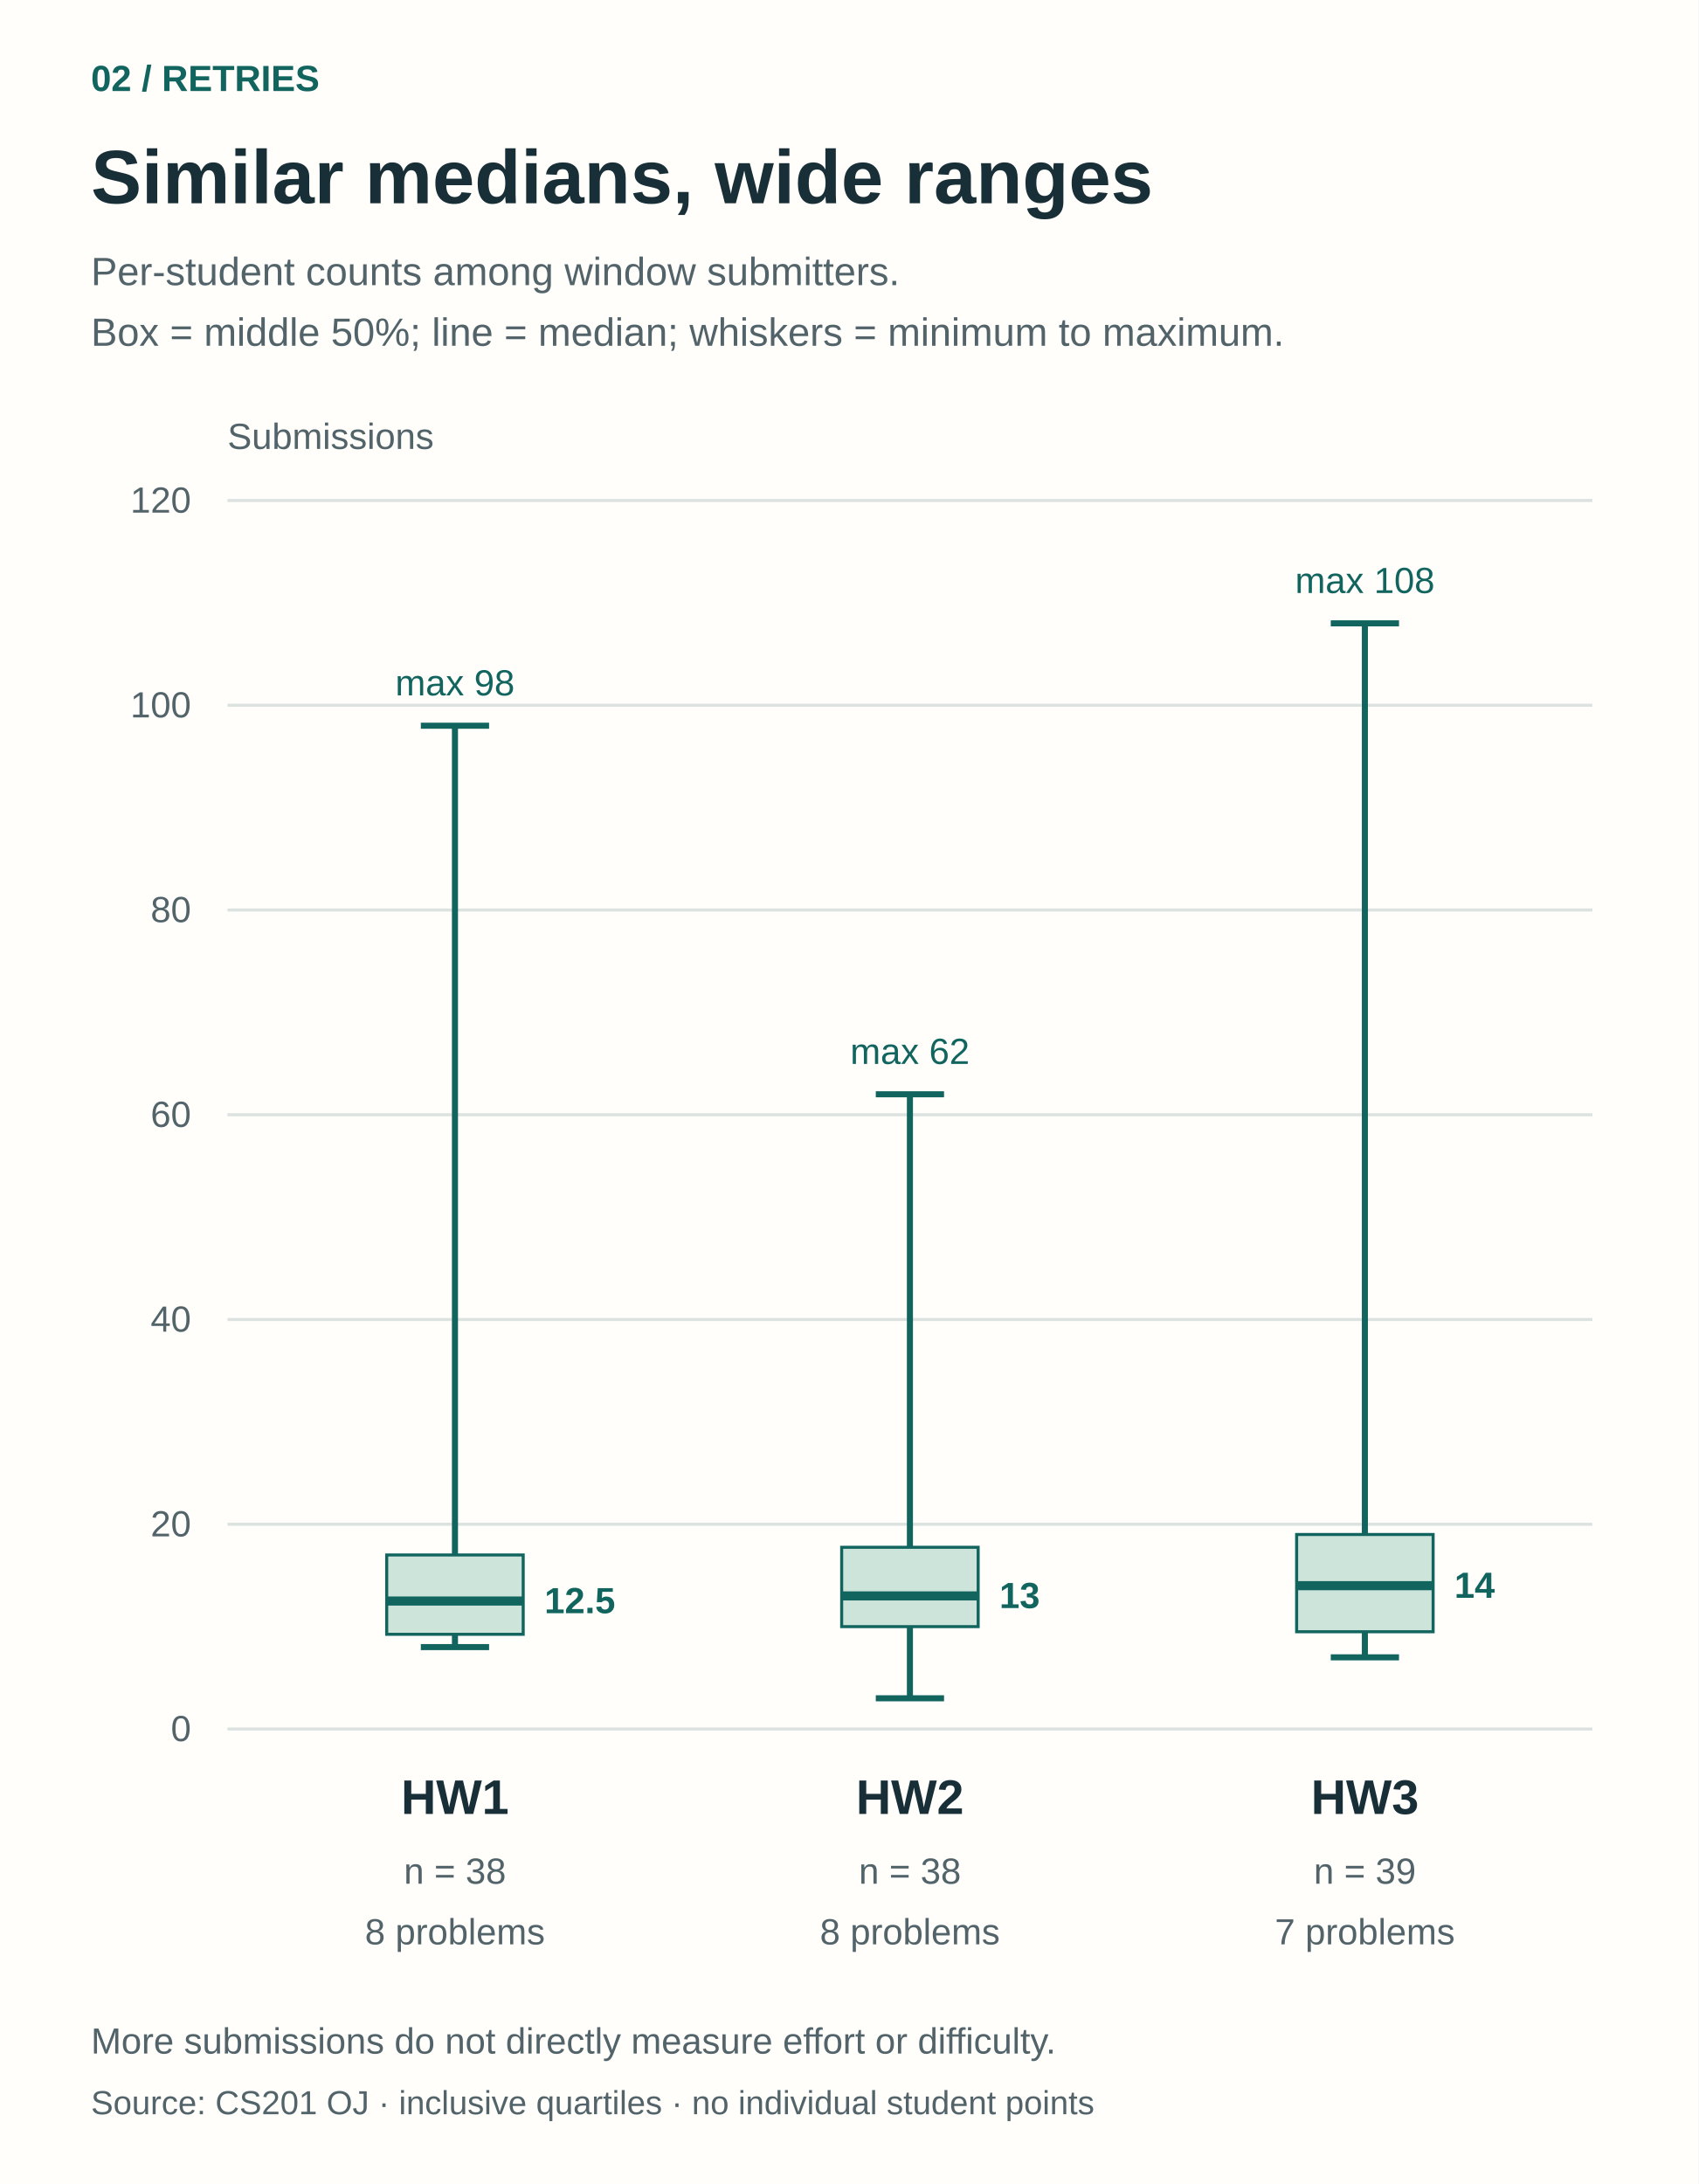
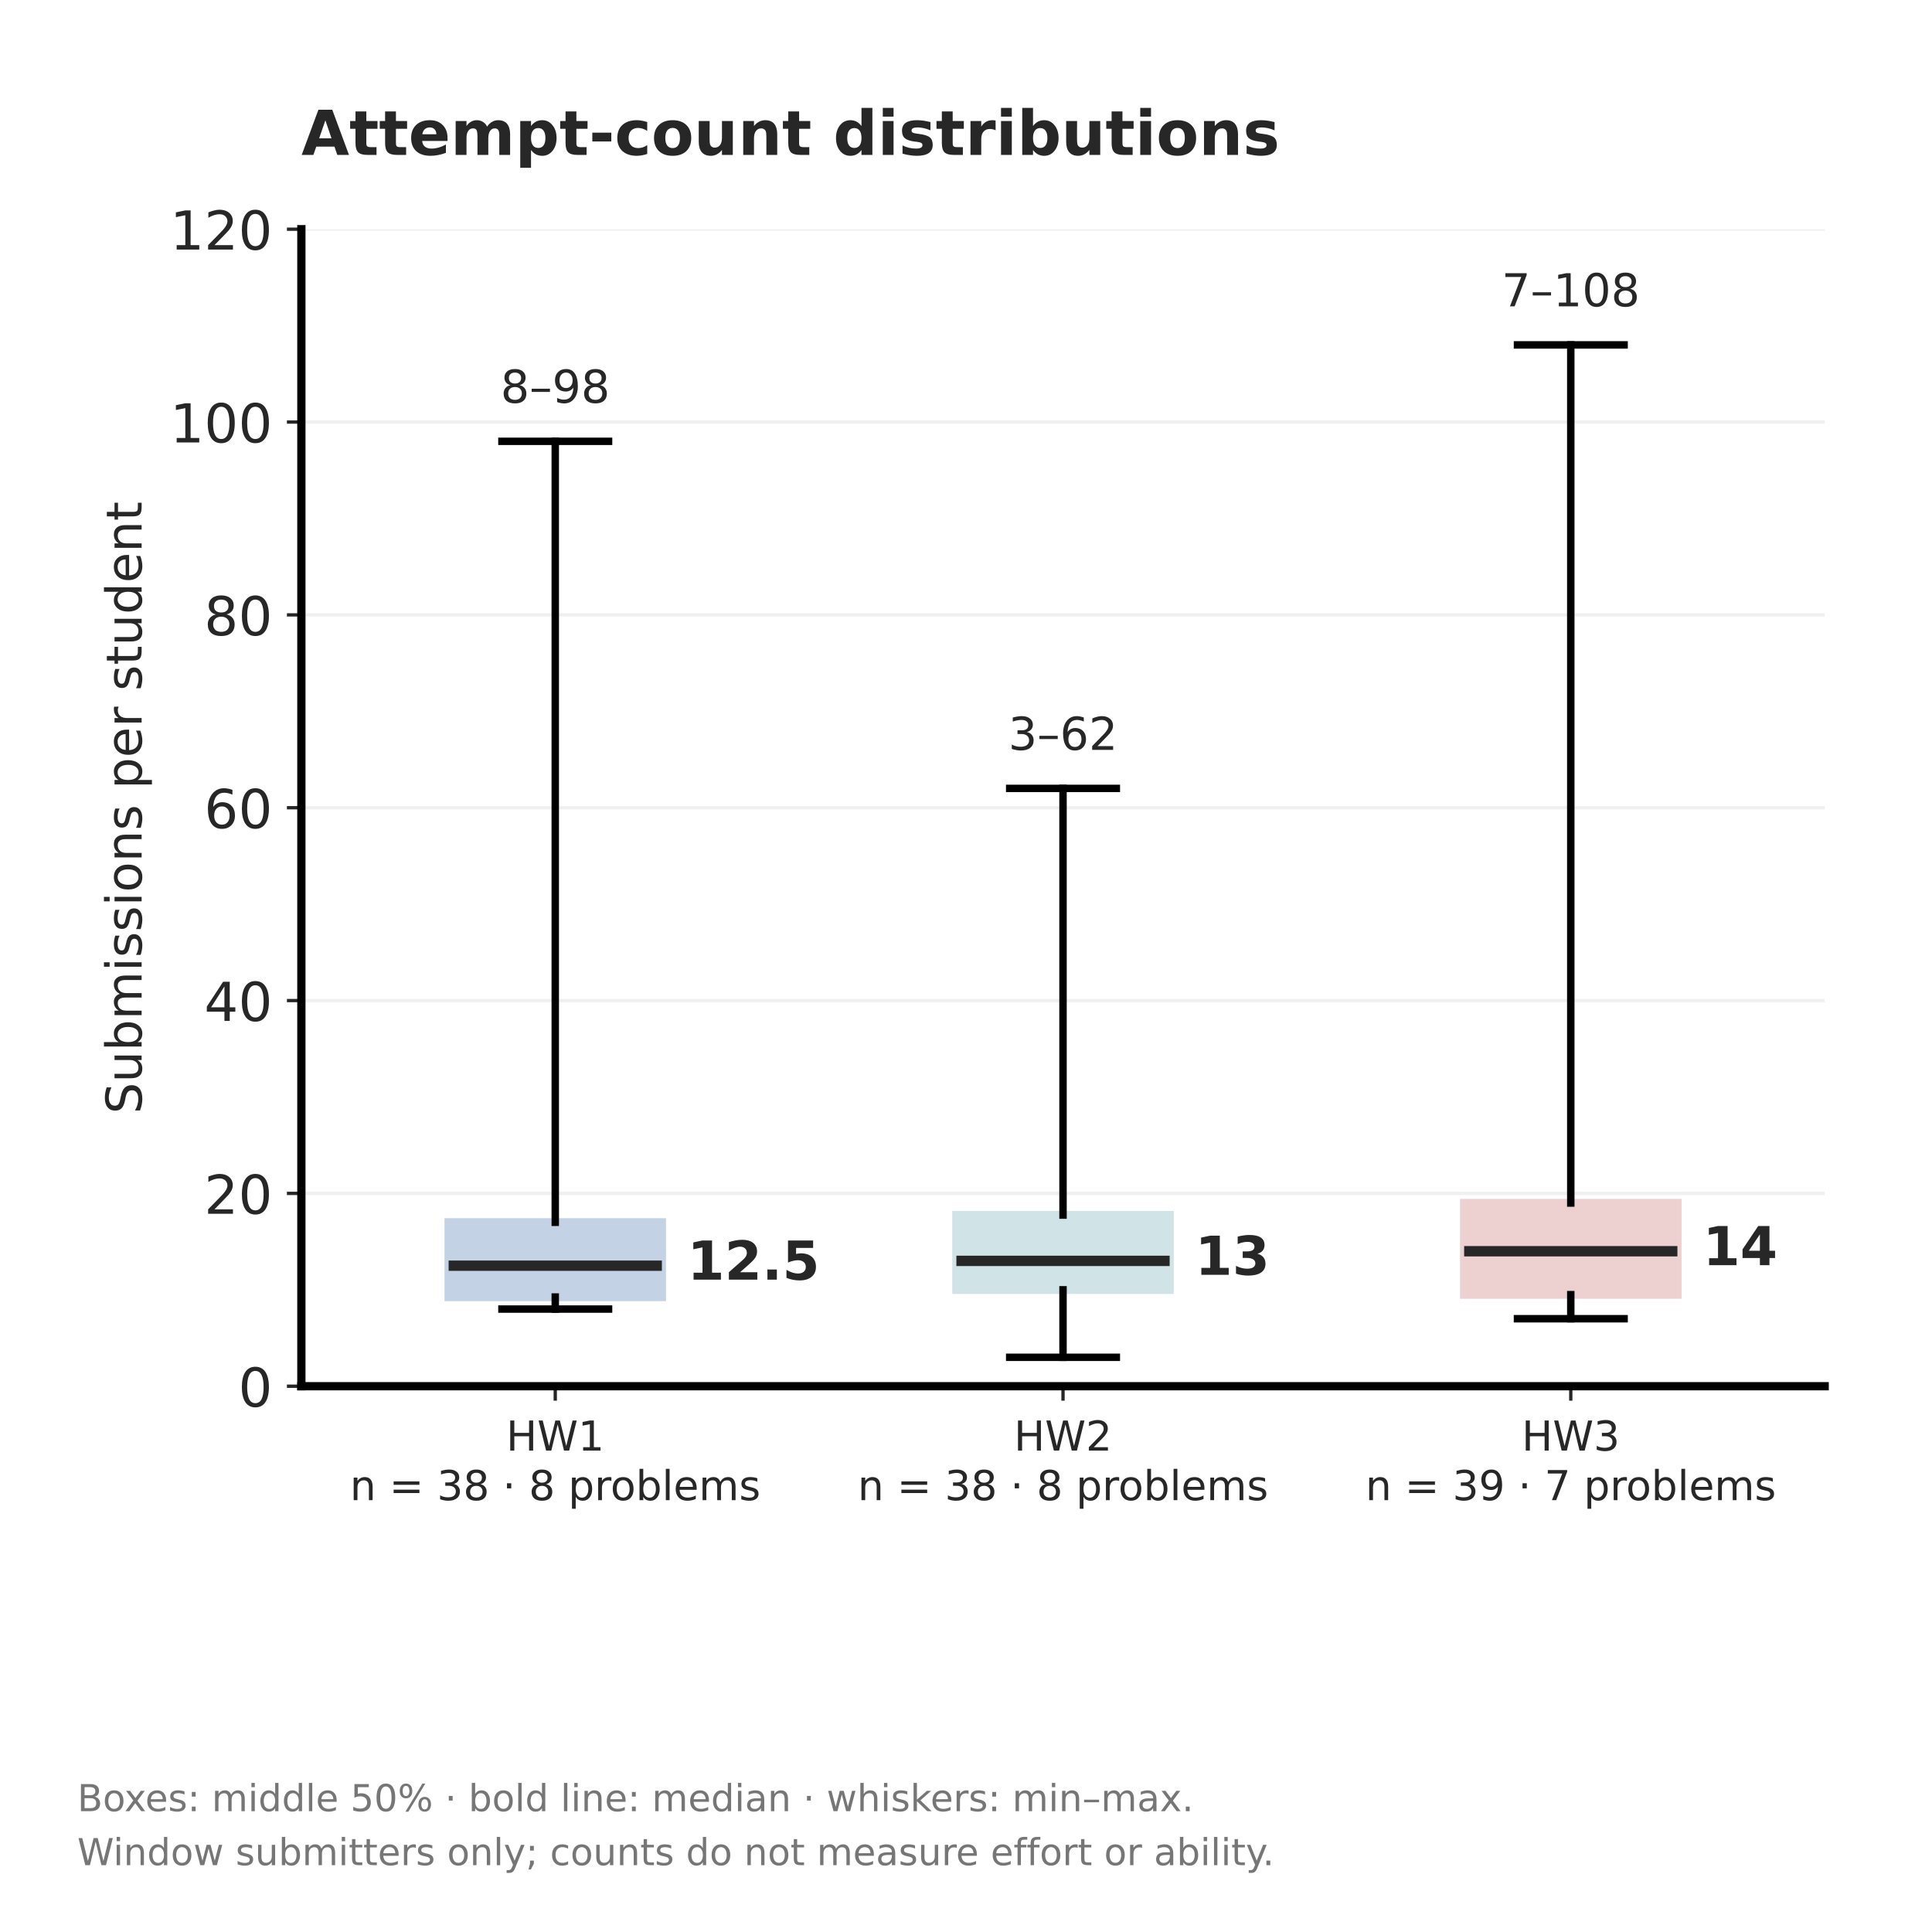
- <svg xmlns="http://www.w3.org/2000/svg" width="560" height="720" viewBox="0 0 560 720" role="img">
+ <svg xmlns="http://www.w3.org/2000/svg" xmlns:xlink="http://www.w3.org/1999/xlink" width="468pt" height="468pt" viewBox="0 0 468 468" version="1.1">
  <defs>
-     <pattern id="mask" width="6" height="6" patternUnits="userSpaceOnUse">
-       <rect width="6" height="6" fill="#f1eee8" />
-       <path d="M0 6L6 0" stroke="#c1bdb4" />
-     </pattern>
+     <style type="text/css">*{stroke-linejoin: round; stroke-linecap: butt}</style>
  </defs>
-   <rect width="560" height="720" fill="#fffefa" />
-   <text x="30" y="30" fill="#12655f" text-anchor="start" font-family="Arial, sans-serif" font-size="12" font-weight="700">02 / RETRIES</text>
-   <text x="30" y="67" fill="#192f38" text-anchor="start" font-family="Arial, sans-serif" font-size="25" font-weight="700">Similar medians, wide ranges</text>
-   <text x="30" y="94" fill="#52636a" text-anchor="start" font-family="Arial, sans-serif" font-size="13" font-weight="400">Per-student counts among window submitters.</text>
-   <text x="30" y="114" fill="#52636a" text-anchor="start" font-family="Arial, sans-serif" font-size="13" font-weight="400">Box = middle 50%; line = median; whiskers = minimum to maximum.</text>
-   <line x1="75" y1="570.0" x2="525" y2="570.0" stroke="#dbe2df" stroke-width="1" />
-   <text x="63" y="574.0" fill="#52636a" text-anchor="end" font-family="Arial, sans-serif" font-size="12" font-weight="400">0</text>
-   <line x1="75" y1="502.5" x2="525" y2="502.5" stroke="#dbe2df" stroke-width="1" />
-   <text x="63" y="506.5" fill="#52636a" text-anchor="end" font-family="Arial, sans-serif" font-size="12" font-weight="400">20</text>
-   <line x1="75" y1="435.0" x2="525" y2="435.0" stroke="#dbe2df" stroke-width="1" />
-   <text x="63" y="439.0" fill="#52636a" text-anchor="end" font-family="Arial, sans-serif" font-size="12" font-weight="400">40</text>
-   <line x1="75" y1="367.5" x2="525" y2="367.5" stroke="#dbe2df" stroke-width="1" />
-   <text x="63" y="371.5" fill="#52636a" text-anchor="end" font-family="Arial, sans-serif" font-size="12" font-weight="400">60</text>
-   <line x1="75" y1="300.0" x2="525" y2="300.0" stroke="#dbe2df" stroke-width="1" />
-   <text x="63" y="304.0" fill="#52636a" text-anchor="end" font-family="Arial, sans-serif" font-size="12" font-weight="400">80</text>
-   <line x1="75" y1="232.5" x2="525" y2="232.5" stroke="#dbe2df" stroke-width="1" />
-   <text x="63" y="236.5" fill="#52636a" text-anchor="end" font-family="Arial, sans-serif" font-size="12" font-weight="400">100</text>
-   <line x1="75" y1="165.0" x2="525" y2="165.0" stroke="#dbe2df" stroke-width="1" />
-   <text x="63" y="169.0" fill="#52636a" text-anchor="end" font-family="Arial, sans-serif" font-size="12" font-weight="400">120</text>
-   <text x="75" y="148" fill="#52636a" text-anchor="start" font-family="Arial, sans-serif" font-size="12" font-weight="400">Submissions</text>
-   <line x1="150.0" y1="543.0" x2="150.0" y2="239.25" stroke="#12655f" stroke-width="2" />
-   <line x1="138.75" y1="543.0" x2="161.25" y2="543.0" stroke="#12655f" stroke-width="2" />
-   <line x1="138.75" y1="239.25" x2="161.25" y2="239.25" stroke="#12655f" stroke-width="2" />
-   <rect x="127.5" y="512.625" width="45" height="26.156" fill="#cde4da" stroke="#12655f" />
-   <line x1="127.5" y1="527.812" x2="172.5" y2="527.812" stroke="#12655f" stroke-width="3" />
-   <text x="150.0" y="229.25" fill="#12655f" text-anchor="middle" font-family="Arial, sans-serif" font-size="12" font-weight="400">max 98</text>
-   <text x="179.5" y="531.812" fill="#12655f" text-anchor="start" font-family="Arial, sans-serif" font-size="12" font-weight="700">12.5</text>
-   <text x="150.0" y="598" fill="#192f38" text-anchor="middle" font-family="Arial, sans-serif" font-size="16" font-weight="700">HW1</text>
-   <text x="150.0" y="621" fill="#52636a" text-anchor="middle" font-family="Arial, sans-serif" font-size="12" font-weight="400">n = 38</text>
-   <text x="150.0" y="641" fill="#52636a" text-anchor="middle" font-family="Arial, sans-serif" font-size="12" font-weight="400">8 problems</text>
-   <line x1="300.0" y1="559.875" x2="300.0" y2="360.75" stroke="#12655f" stroke-width="2" />
-   <line x1="288.75" y1="559.875" x2="311.25" y2="559.875" stroke="#12655f" stroke-width="2" />
-   <line x1="288.75" y1="360.75" x2="311.25" y2="360.75" stroke="#12655f" stroke-width="2" />
-   <rect x="277.5" y="510.094" width="45" height="26.156" fill="#cde4da" stroke="#12655f" />
-   <line x1="277.5" y1="526.125" x2="322.5" y2="526.125" stroke="#12655f" stroke-width="3" />
-   <text x="300.0" y="350.75" fill="#12655f" text-anchor="middle" font-family="Arial, sans-serif" font-size="12" font-weight="400">max 62</text>
-   <text x="329.5" y="530.125" fill="#12655f" text-anchor="start" font-family="Arial, sans-serif" font-size="12" font-weight="700">13</text>
-   <text x="300.0" y="598" fill="#192f38" text-anchor="middle" font-family="Arial, sans-serif" font-size="16" font-weight="700">HW2</text>
-   <text x="300.0" y="621" fill="#52636a" text-anchor="middle" font-family="Arial, sans-serif" font-size="12" font-weight="400">n = 38</text>
-   <text x="300.0" y="641" fill="#52636a" text-anchor="middle" font-family="Arial, sans-serif" font-size="12" font-weight="400">8 problems</text>
-   <line x1="450.0" y1="546.375" x2="450.0" y2="205.5" stroke="#12655f" stroke-width="2" />
-   <line x1="438.75" y1="546.375" x2="461.25" y2="546.375" stroke="#12655f" stroke-width="2" />
-   <line x1="438.75" y1="205.5" x2="461.25" y2="205.5" stroke="#12655f" stroke-width="2" />
-   <rect x="427.5" y="505.875" width="45" height="32.062" fill="#cde4da" stroke="#12655f" />
-   <line x1="427.5" y1="522.75" x2="472.5" y2="522.75" stroke="#12655f" stroke-width="3" />
-   <text x="450.0" y="195.5" fill="#12655f" text-anchor="middle" font-family="Arial, sans-serif" font-size="12" font-weight="400">max 108</text>
-   <text x="479.5" y="526.75" fill="#12655f" text-anchor="start" font-family="Arial, sans-serif" font-size="12" font-weight="700">14</text>
-   <text x="450.0" y="598" fill="#192f38" text-anchor="middle" font-family="Arial, sans-serif" font-size="16" font-weight="700">HW3</text>
-   <text x="450.0" y="621" fill="#52636a" text-anchor="middle" font-family="Arial, sans-serif" font-size="12" font-weight="400">n = 39</text>
-   <text x="450.0" y="641" fill="#52636a" text-anchor="middle" font-family="Arial, sans-serif" font-size="12" font-weight="400">7 problems</text>
-   <text x="30" y="677" fill="#52636a" text-anchor="start" font-family="Arial, sans-serif" font-size="12" font-weight="400">More submissions do not directly measure effort or difficulty.</text>
-   <text x="30" y="697" fill="#52636a" text-anchor="start" font-family="Arial, sans-serif" font-size="11" font-weight="400">Source: CS201 OJ · inclusive quartiles · no individual student points</text>
+   <g id="figure_1">
+     <g id="patch_1">
+       <path d="M 0 468 L 468 468 L 468 0 L 0 0 z " style="fill: #ffffff" />
+     </g>
+     <g id="axes_1">
+       <g id="patch_2">
+         <path d="M 73.003 335.794 L 442 335.794 L 442 55.52 L 73.003 55.52 z " style="fill: #ffffff" />
+       </g>
+       <g id="matplotlib.axis_1">
+         <g id="xtick_1">
+           <g id="line2d_1">
+             <defs>
+               <path id="m3eb0104dd7" d="M 0 0 L 0 3.5 " style="stroke: #272727; stroke-width: 0.8" />
+             </defs>
+             <g>
+               <use xlink:href="#m3eb0104dd7" x="134.502" y="335.794" style="fill: #272727; stroke: #272727; stroke-width: 0.8" />
+             </g>
+           </g>
+           <g id="text_1">
+             <text style="font-size: 10px; font-family: 'DejaVu Sans', 'Helvetica', 'Arial', 'Bitstream Vera Sans', 'Computer Modern Sans Serif', 'Lucida Grande', 'Verdana', 'Geneva', 'Lucid', 'Avant Garde', sans-serif; fill: #272727" transform="translate(122.6172 351.3924)">HW1</text>
+             <text style="font-size: 10px; font-family: 'DejaVu Sans', 'Helvetica', 'Arial', 'Bitstream Vera Sans', 'Computer Modern Sans Serif', 'Lucida Grande', 'Verdana', 'Geneva', 'Lucid', 'Avant Garde', sans-serif; fill: #272727" transform="translate(84.77187 363.3951)">n = 38 · 8 problems</text>
+           </g>
+         </g>
+         <g id="xtick_2">
+           <g id="line2d_2">
+             <g>
+               <use xlink:href="#m3eb0104dd7" x="257.501" y="335.794" style="fill: #272727; stroke: #272727; stroke-width: 0.8" />
+             </g>
+           </g>
+           <g id="text_2">
+             <text style="font-size: 10px; font-family: 'DejaVu Sans', 'Helvetica', 'Arial', 'Bitstream Vera Sans', 'Computer Modern Sans Serif', 'Lucida Grande', 'Verdana', 'Geneva', 'Lucid', 'Avant Garde', sans-serif; fill: #272727" transform="translate(245.6163 351.3924)">HW2</text>
+             <text style="font-size: 10px; font-family: 'DejaVu Sans', 'Helvetica', 'Arial', 'Bitstream Vera Sans', 'Computer Modern Sans Serif', 'Lucida Grande', 'Verdana', 'Geneva', 'Lucid', 'Avant Garde', sans-serif; fill: #272727" transform="translate(207.7709 363.3951)">n = 38 · 8 problems</text>
+           </g>
+         </g>
+         <g id="xtick_3">
+           <g id="line2d_3">
+             <g>
+               <use xlink:href="#m3eb0104dd7" x="380.5" y="335.794" style="fill: #272727; stroke: #272727; stroke-width: 0.8" />
+             </g>
+           </g>
+           <g id="text_3">
+             <text style="font-size: 10px; font-family: 'DejaVu Sans', 'Helvetica', 'Arial', 'Bitstream Vera Sans', 'Computer Modern Sans Serif', 'Lucida Grande', 'Verdana', 'Geneva', 'Lucid', 'Avant Garde', sans-serif; fill: #272727" transform="translate(368.6153 351.3924)">HW3</text>
+             <text style="font-size: 10px; font-family: 'DejaVu Sans', 'Helvetica', 'Arial', 'Bitstream Vera Sans', 'Computer Modern Sans Serif', 'Lucida Grande', 'Verdana', 'Geneva', 'Lucid', 'Avant Garde', sans-serif; fill: #272727" transform="translate(330.77 363.3951)">n = 39 · 7 problems</text>
+           </g>
+         </g>
+       </g>
+       <g id="matplotlib.axis_2">
+         <g id="ytick_1">
+           <g id="line2d_4">
+             <path d="M 73.003 335.794 L 442 335.794 " clip-path="url(#p67179515bd)" style="fill: none; stroke: #b0b0b0; stroke-opacity: 0.18; stroke-width: 0.8; stroke-linecap: square" />
+           </g>
+           <g id="line2d_5">
+             <defs>
+               <path id="m71f31ba276" d="M 0 0 L -3.5 0 " style="stroke: #272727; stroke-width: 0.8" />
+             </defs>
+             <g>
+               <use xlink:href="#m71f31ba276" x="73.003" y="335.794" style="fill: #272727; stroke: #272727; stroke-width: 0.8" />
+             </g>
+           </g>
+           <g id="text_4">
+             <text style="font-size: 13px; font-family: 'DejaVu Sans', 'Helvetica', 'Arial', 'Bitstream Vera Sans', 'Computer Modern Sans Serif', 'Lucida Grande', 'Verdana', 'Geneva', 'Lucid', 'Avant Garde', sans-serif; text-anchor: end; fill: #272727" x="66.003" y="340.732" transform="rotate(-0 66.00281 340.7322)">0</text>
+           </g>
+         </g>
+         <g id="ytick_2">
+           <g id="line2d_6">
+             <path d="M 73.003 289.081 L 442 289.081 " clip-path="url(#p67179515bd)" style="fill: none; stroke: #b0b0b0; stroke-opacity: 0.18; stroke-width: 0.8; stroke-linecap: square" />
+           </g>
+           <g id="line2d_7">
+             <g>
+               <use xlink:href="#m71f31ba276" x="73.003" y="289.081" style="fill: #272727; stroke: #272727; stroke-width: 0.8" />
+             </g>
+           </g>
+           <g id="text_5">
+             <text style="font-size: 13px; font-family: 'DejaVu Sans', 'Helvetica', 'Arial', 'Bitstream Vera Sans', 'Computer Modern Sans Serif', 'Lucida Grande', 'Verdana', 'Geneva', 'Lucid', 'Avant Garde', sans-serif; text-anchor: end; fill: #272727" x="66.003" y="294.02" transform="rotate(-0 66.00281 294.0199)">20</text>
+           </g>
+         </g>
+         <g id="ytick_3">
+           <g id="line2d_8">
+             <path d="M 73.003 242.369 L 442 242.369 " clip-path="url(#p67179515bd)" style="fill: none; stroke: #b0b0b0; stroke-opacity: 0.18; stroke-width: 0.8; stroke-linecap: square" />
+           </g>
+           <g id="line2d_9">
+             <g>
+               <use xlink:href="#m71f31ba276" x="73.003" y="242.369" style="fill: #272727; stroke: #272727; stroke-width: 0.8" />
+             </g>
+           </g>
+           <g id="text_6">
+             <text style="font-size: 13px; font-family: 'DejaVu Sans', 'Helvetica', 'Arial', 'Bitstream Vera Sans', 'Computer Modern Sans Serif', 'Lucida Grande', 'Verdana', 'Geneva', 'Lucid', 'Avant Garde', sans-serif; text-anchor: end; fill: #272727" x="66.003" y="247.308" transform="rotate(-0 66.00281 247.3076)">40</text>
+           </g>
+         </g>
+         <g id="ytick_4">
+           <g id="line2d_10">
+             <path d="M 73.003 195.657 L 442 195.657 " clip-path="url(#p67179515bd)" style="fill: none; stroke: #b0b0b0; stroke-opacity: 0.18; stroke-width: 0.8; stroke-linecap: square" />
+           </g>
+           <g id="line2d_11">
+             <g>
+               <use xlink:href="#m71f31ba276" x="73.003" y="195.657" style="fill: #272727; stroke: #272727; stroke-width: 0.8" />
+             </g>
+           </g>
+           <g id="text_7">
+             <text style="font-size: 13px; font-family: 'DejaVu Sans', 'Helvetica', 'Arial', 'Bitstream Vera Sans', 'Computer Modern Sans Serif', 'Lucida Grande', 'Verdana', 'Geneva', 'Lucid', 'Avant Garde', sans-serif; text-anchor: end; fill: #272727" x="66.003" y="200.595" transform="rotate(-0 66.00281 200.5954)">60</text>
+           </g>
+         </g>
+         <g id="ytick_5">
+           <g id="line2d_12">
+             <path d="M 73.003 148.945 L 442 148.945 " clip-path="url(#p67179515bd)" style="fill: none; stroke: #b0b0b0; stroke-opacity: 0.18; stroke-width: 0.8; stroke-linecap: square" />
+           </g>
+           <g id="line2d_13">
+             <g>
+               <use xlink:href="#m71f31ba276" x="73.003" y="148.945" style="fill: #272727; stroke: #272727; stroke-width: 0.8" />
+             </g>
+           </g>
+           <g id="text_8">
+             <text style="font-size: 13px; font-family: 'DejaVu Sans', 'Helvetica', 'Arial', 'Bitstream Vera Sans', 'Computer Modern Sans Serif', 'Lucida Grande', 'Verdana', 'Geneva', 'Lucid', 'Avant Garde', sans-serif; text-anchor: end; fill: #272727" x="66.003" y="153.883" transform="rotate(-0 66.00281 153.8831)">80</text>
+           </g>
+         </g>
+         <g id="ytick_6">
+           <g id="line2d_14">
+             <path d="M 73.003 102.232 L 442 102.232 " clip-path="url(#p67179515bd)" style="fill: none; stroke: #b0b0b0; stroke-opacity: 0.18; stroke-width: 0.8; stroke-linecap: square" />
+           </g>
+           <g id="line2d_15">
+             <g>
+               <use xlink:href="#m71f31ba276" x="73.003" y="102.232" style="fill: #272727; stroke: #272727; stroke-width: 0.8" />
+             </g>
+           </g>
+           <g id="text_9">
+             <text style="font-size: 13px; font-family: 'DejaVu Sans', 'Helvetica', 'Arial', 'Bitstream Vera Sans', 'Computer Modern Sans Serif', 'Lucida Grande', 'Verdana', 'Geneva', 'Lucid', 'Avant Garde', sans-serif; text-anchor: end; fill: #272727" x="66.003" y="107.171" transform="rotate(-0 66.00281 107.1708)">100</text>
+           </g>
+         </g>
+         <g id="ytick_7">
+           <g id="line2d_16">
+             <path d="M 73.003 55.52 L 442 55.52 " clip-path="url(#p67179515bd)" style="fill: none; stroke: #b0b0b0; stroke-opacity: 0.18; stroke-width: 0.8; stroke-linecap: square" />
+           </g>
+           <g id="line2d_17">
+             <g>
+               <use xlink:href="#m71f31ba276" x="73.003" y="55.52" style="fill: #272727; stroke: #272727; stroke-width: 0.8" />
+             </g>
+           </g>
+           <g id="text_10">
+             <text style="font-size: 13px; font-family: 'DejaVu Sans', 'Helvetica', 'Arial', 'Bitstream Vera Sans', 'Computer Modern Sans Serif', 'Lucida Grande', 'Verdana', 'Geneva', 'Lucid', 'Avant Garde', sans-serif; text-anchor: end; fill: #272727" x="66.003" y="60.458" transform="rotate(-0 66.00281 60.45848)">120</text>
+           </g>
+         </g>
+         <g id="text_11">
+           <text style="font-size: 12px; font-family: 'DejaVu Sans', 'Helvetica', 'Arial', 'Bitstream Vera Sans', 'Computer Modern Sans Serif', 'Lucida Grande', 'Verdana', 'Geneva', 'Lucid', 'Avant Garde', sans-serif; text-anchor: middle; fill: #272727" x="34.306" y="195.657" transform="rotate(-90 34.30625 195.6569)">Submissions per student</text>
+         </g>
+       </g>
+       <g id="patch_3">
+         <path d="M 108.673 314.189 L 160.332 314.189 L 160.332 296.088 L 108.673 296.088 L 108.673 314.189 z " clip-path="url(#p67179515bd)" style="fill: #0f4d92; opacity: 0.25; stroke: #0f4d92; stroke-width: 2; stroke-linejoin: miter" />
+       </g>
+       <g id="line2d_18">
+         <path d="M 134.502 314.189 L 134.502 317.109 " clip-path="url(#p67179515bd)" style="fill: none; stroke: #000000; stroke-width: 1.8; stroke-linecap: square" />
+       </g>
+       <g id="line2d_19">
+         <path d="M 134.502 296.088 L 134.502 106.904 " clip-path="url(#p67179515bd)" style="fill: none; stroke: #000000; stroke-width: 1.8; stroke-linecap: square" />
+       </g>
+       <g id="line2d_20">
+         <path d="M 121.587 317.109 L 147.417 317.109 " clip-path="url(#p67179515bd)" style="fill: none; stroke: #000000; stroke-width: 1.8; stroke-linecap: square" />
+       </g>
+       <g id="line2d_21">
+         <path d="M 121.587 106.904 L 147.417 106.904 " clip-path="url(#p67179515bd)" style="fill: none; stroke: #000000; stroke-width: 1.8; stroke-linecap: square" />
+       </g>
+       <g id="patch_4">
+         <path d="M 231.672 312.438 L 283.331 312.438 L 283.331 294.337 L 231.672 294.337 L 231.672 312.438 z " clip-path="url(#p67179515bd)" style="fill: #42949e; opacity: 0.25; stroke: #42949e; stroke-width: 2; stroke-linejoin: miter" />
+       </g>
+       <g id="line2d_22">
+         <path d="M 257.501 312.438 L 257.501 328.787 " clip-path="url(#p67179515bd)" style="fill: none; stroke: #000000; stroke-width: 1.8; stroke-linecap: square" />
+       </g>
+       <g id="line2d_23">
+         <path d="M 257.501 294.337 L 257.501 190.986 " clip-path="url(#p67179515bd)" style="fill: none; stroke: #000000; stroke-width: 1.8; stroke-linecap: square" />
+       </g>
+       <g id="line2d_24">
+         <path d="M 244.587 328.787 L 270.416 328.787 " clip-path="url(#p67179515bd)" style="fill: none; stroke: #000000; stroke-width: 1.8; stroke-linecap: square" />
+       </g>
+       <g id="line2d_25">
+         <path d="M 244.587 190.986 L 270.416 190.986 " clip-path="url(#p67179515bd)" style="fill: none; stroke: #000000; stroke-width: 1.8; stroke-linecap: square" />
+       </g>
+       <g id="patch_5">
+         <path d="M 354.671 313.605 L 406.33 313.605 L 406.33 291.417 L 354.671 291.417 L 354.671 313.605 z " clip-path="url(#p67179515bd)" style="fill: #b64342; opacity: 0.25; stroke: #b64342; stroke-width: 2; stroke-linejoin: miter" />
+       </g>
+       <g id="line2d_26">
+         <path d="M 380.5 313.605 L 380.5 319.444 " clip-path="url(#p67179515bd)" style="fill: none; stroke: #000000; stroke-width: 1.8; stroke-linecap: square" />
+       </g>
+       <g id="line2d_27">
+         <path d="M 380.5 291.417 L 380.5 83.547 " clip-path="url(#p67179515bd)" style="fill: none; stroke: #000000; stroke-width: 1.8; stroke-linecap: square" />
+       </g>
+       <g id="line2d_28">
+         <path d="M 367.586 319.444 L 393.415 319.444 " clip-path="url(#p67179515bd)" style="fill: none; stroke: #000000; stroke-width: 1.8; stroke-linecap: square" />
+       </g>
+       <g id="line2d_29">
+         <path d="M 367.586 83.547 L 393.415 83.547 " clip-path="url(#p67179515bd)" style="fill: none; stroke: #000000; stroke-width: 1.8; stroke-linecap: square" />
+       </g>
+       <g id="line2d_30">
+         <path d="M 108.673 306.599 L 160.332 306.599 " clip-path="url(#p67179515bd)" style="fill: none; stroke: #272727; stroke-width: 2.5" />
+       </g>
+       <g id="line2d_31">
+         <path d="M 231.672 305.431 L 283.331 305.431 " clip-path="url(#p67179515bd)" style="fill: none; stroke: #272727; stroke-width: 2.5" />
+       </g>
+       <g id="line2d_32">
+         <path d="M 354.671 303.095 L 406.33 303.095 " clip-path="url(#p67179515bd)" style="fill: none; stroke: #272727; stroke-width: 2.5" />
+       </g>
+       <g id="patch_6">
+         <path d="M 73.003 335.794 L 73.003 55.52 " style="fill: none; stroke: #000000; stroke-width: 2; stroke-linejoin: miter; stroke-linecap: square" />
+       </g>
+       <g id="patch_7">
+         <path d="M 73.003 335.794 L 442 335.794 " style="fill: none; stroke: #000000; stroke-width: 2; stroke-linejoin: miter; stroke-linecap: square" />
+       </g>
+       <g id="text_12">
+         <text style="font-weight: 700; font-size: 13px; font-family: 'DejaVu Sans', 'Helvetica', 'Arial', 'Bitstream Vera Sans', 'Computer Modern Sans Serif', 'Lucida Grande', 'Verdana', 'Geneva', 'Lucid', 'Avant Garde', sans-serif; text-anchor: start; fill: #272727" x="166.482" y="309.976" transform="rotate(-0 166.4821 309.9755)">12.5</text>
+       </g>
+       <g id="text_13">
+         <text style="font-size: 11px; font-family: 'DejaVu Sans', 'Helvetica', 'Arial', 'Bitstream Vera Sans', 'Computer Modern Sans Serif', 'Lucida Grande', 'Verdana', 'Geneva', 'Lucid', 'Avant Garde', sans-serif; text-anchor: middle; fill: #272727" x="134.502" y="97.561" transform="rotate(-0 134.5023 97.56106)">8–98</text>
+       </g>
+       <g id="text_14">
+         <text style="font-weight: 700; font-size: 13px; font-family: 'DejaVu Sans', 'Helvetica', 'Arial', 'Bitstream Vera Sans', 'Computer Modern Sans Serif', 'Lucida Grande', 'Verdana', 'Geneva', 'Lucid', 'Avant Garde', sans-serif; text-anchor: start; fill: #272727" x="289.481" y="308.808" transform="rotate(-0 289.4812 308.8077)">13</text>
+       </g>
+       <g id="text_15">
+         <text style="font-size: 11px; font-family: 'DejaVu Sans', 'Helvetica', 'Arial', 'Bitstream Vera Sans', 'Computer Modern Sans Serif', 'Lucida Grande', 'Verdana', 'Geneva', 'Lucid', 'Avant Garde', sans-serif; text-anchor: middle; fill: #272727" x="257.501" y="181.643" transform="rotate(-0 257.5014 181.6432)">3–62</text>
+       </g>
+       <g id="text_16">
+         <text style="font-weight: 700; font-size: 13px; font-family: 'DejaVu Sans', 'Helvetica', 'Arial', 'Bitstream Vera Sans', 'Computer Modern Sans Serif', 'Lucida Grande', 'Verdana', 'Geneva', 'Lucid', 'Avant Garde', sans-serif; text-anchor: start; fill: #272727" x="412.48" y="306.472" transform="rotate(-0 412.4802 306.4721)">14</text>
+       </g>
+       <g id="text_17">
+         <text style="font-size: 11px; font-family: 'DejaVu Sans', 'Helvetica', 'Arial', 'Bitstream Vera Sans', 'Computer Modern Sans Serif', 'Lucida Grande', 'Verdana', 'Geneva', 'Lucid', 'Avant Garde', sans-serif; text-anchor: middle; fill: #272727" x="380.5" y="74.205" transform="rotate(-0 380.5005 74.20492)">7–108</text>
+       </g>
+       <g id="text_18">
+         <text style="font-weight: 700; font-size: 15px; font-family: 'DejaVu Sans', 'Helvetica', 'Arial', 'Bitstream Vera Sans', 'Computer Modern Sans Serif', 'Lucida Grande', 'Verdana', 'Geneva', 'Lucid', 'Avant Garde', sans-serif; text-anchor: start; fill: #272727" x="73.003" y="37.52" transform="rotate(-0 73.00281 37.52)">Attempt-count distributions</text>
+       </g>
+     </g>
+     <g id="text_19">
+       <text style="font-size: 9px; font-family: 'DejaVu Sans', 'Helvetica', 'Arial', 'Bitstream Vera Sans', 'Computer Modern Sans Serif', 'Lucida Grande', 'Verdana', 'Geneva', 'Lucid', 'Avant Garde', sans-serif; fill: #767676" transform="translate(18.72 438.7303)">Boxes: middle 50% · bold line: median · whiskers: min–max.</text>
+       <text style="font-size: 9px; font-family: 'DejaVu Sans', 'Helvetica', 'Arial', 'Bitstream Vera Sans', 'Computer Modern Sans Serif', 'Lucida Grande', 'Verdana', 'Geneva', 'Lucid', 'Avant Garde', sans-serif; fill: #767676" transform="translate(18.72 451.8084)">Window submitters only; counts do not measure effort or ability.</text>
+     </g>
+   </g>
+   <defs>
+     <clipPath id="p67179515bd">
+       <rect x="73.003" y="55.52" width="368.997" height="280.274" />
+     </clipPath>
+   </defs>
</svg>
